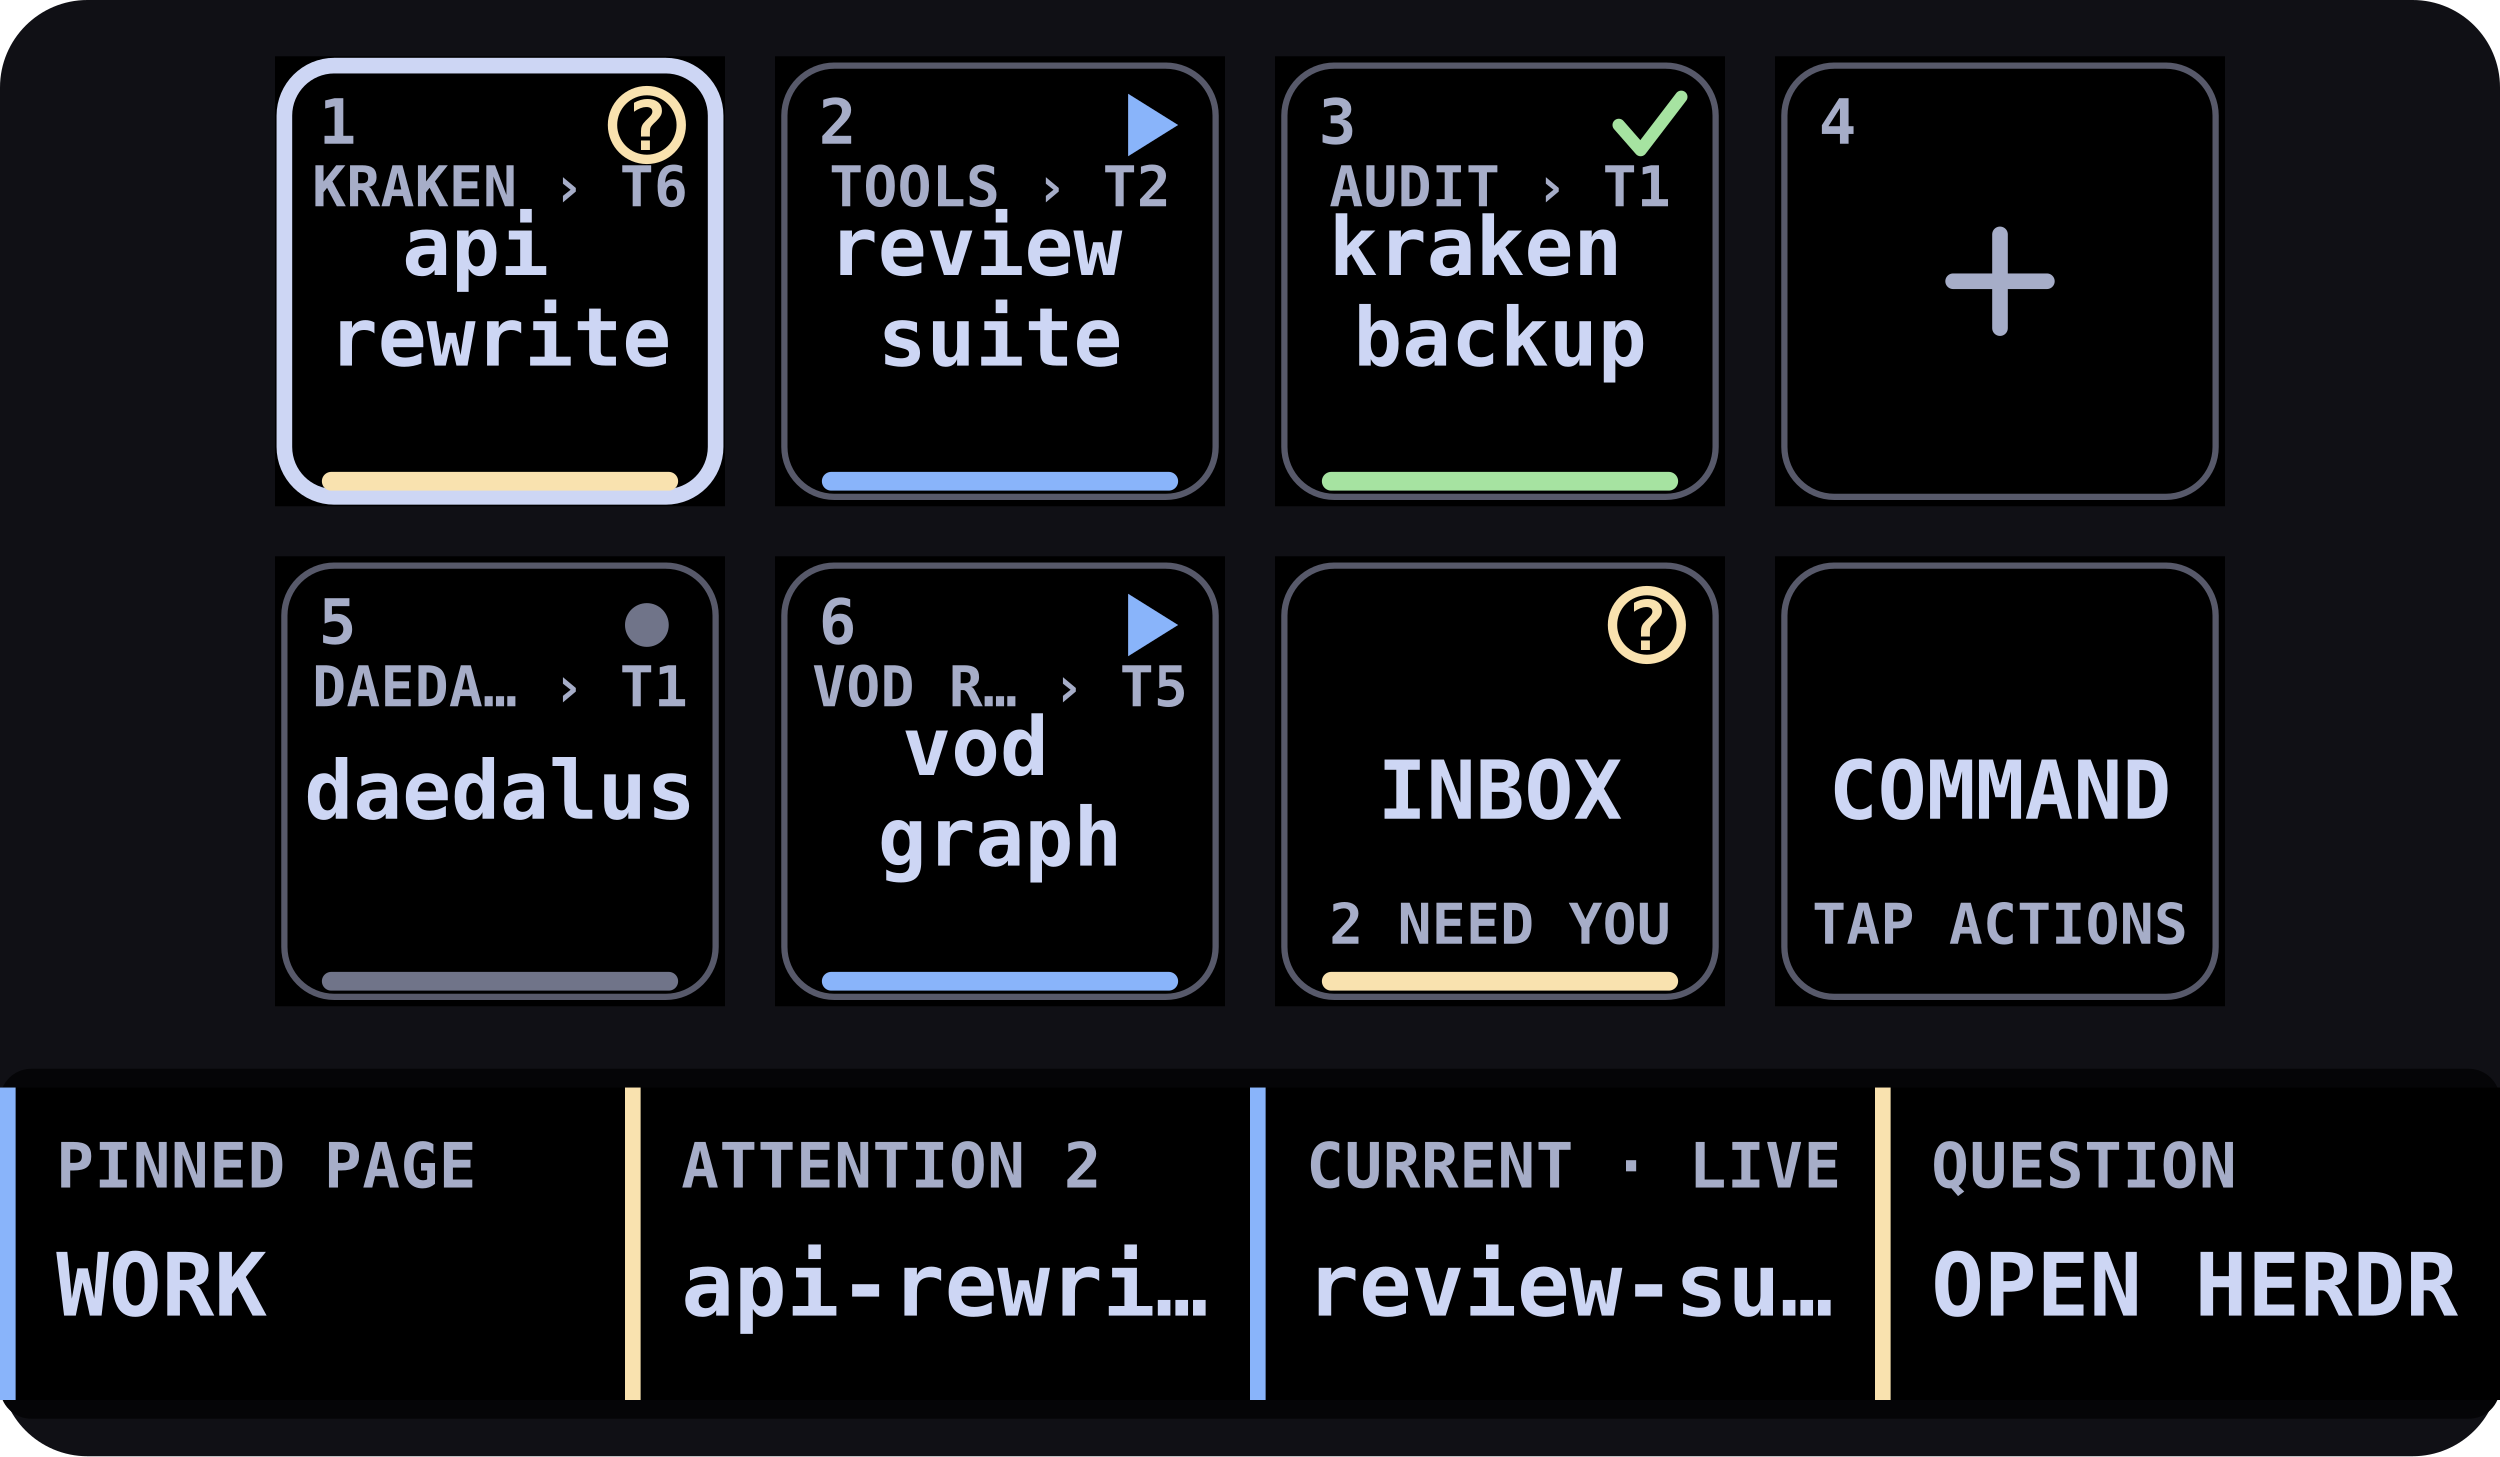
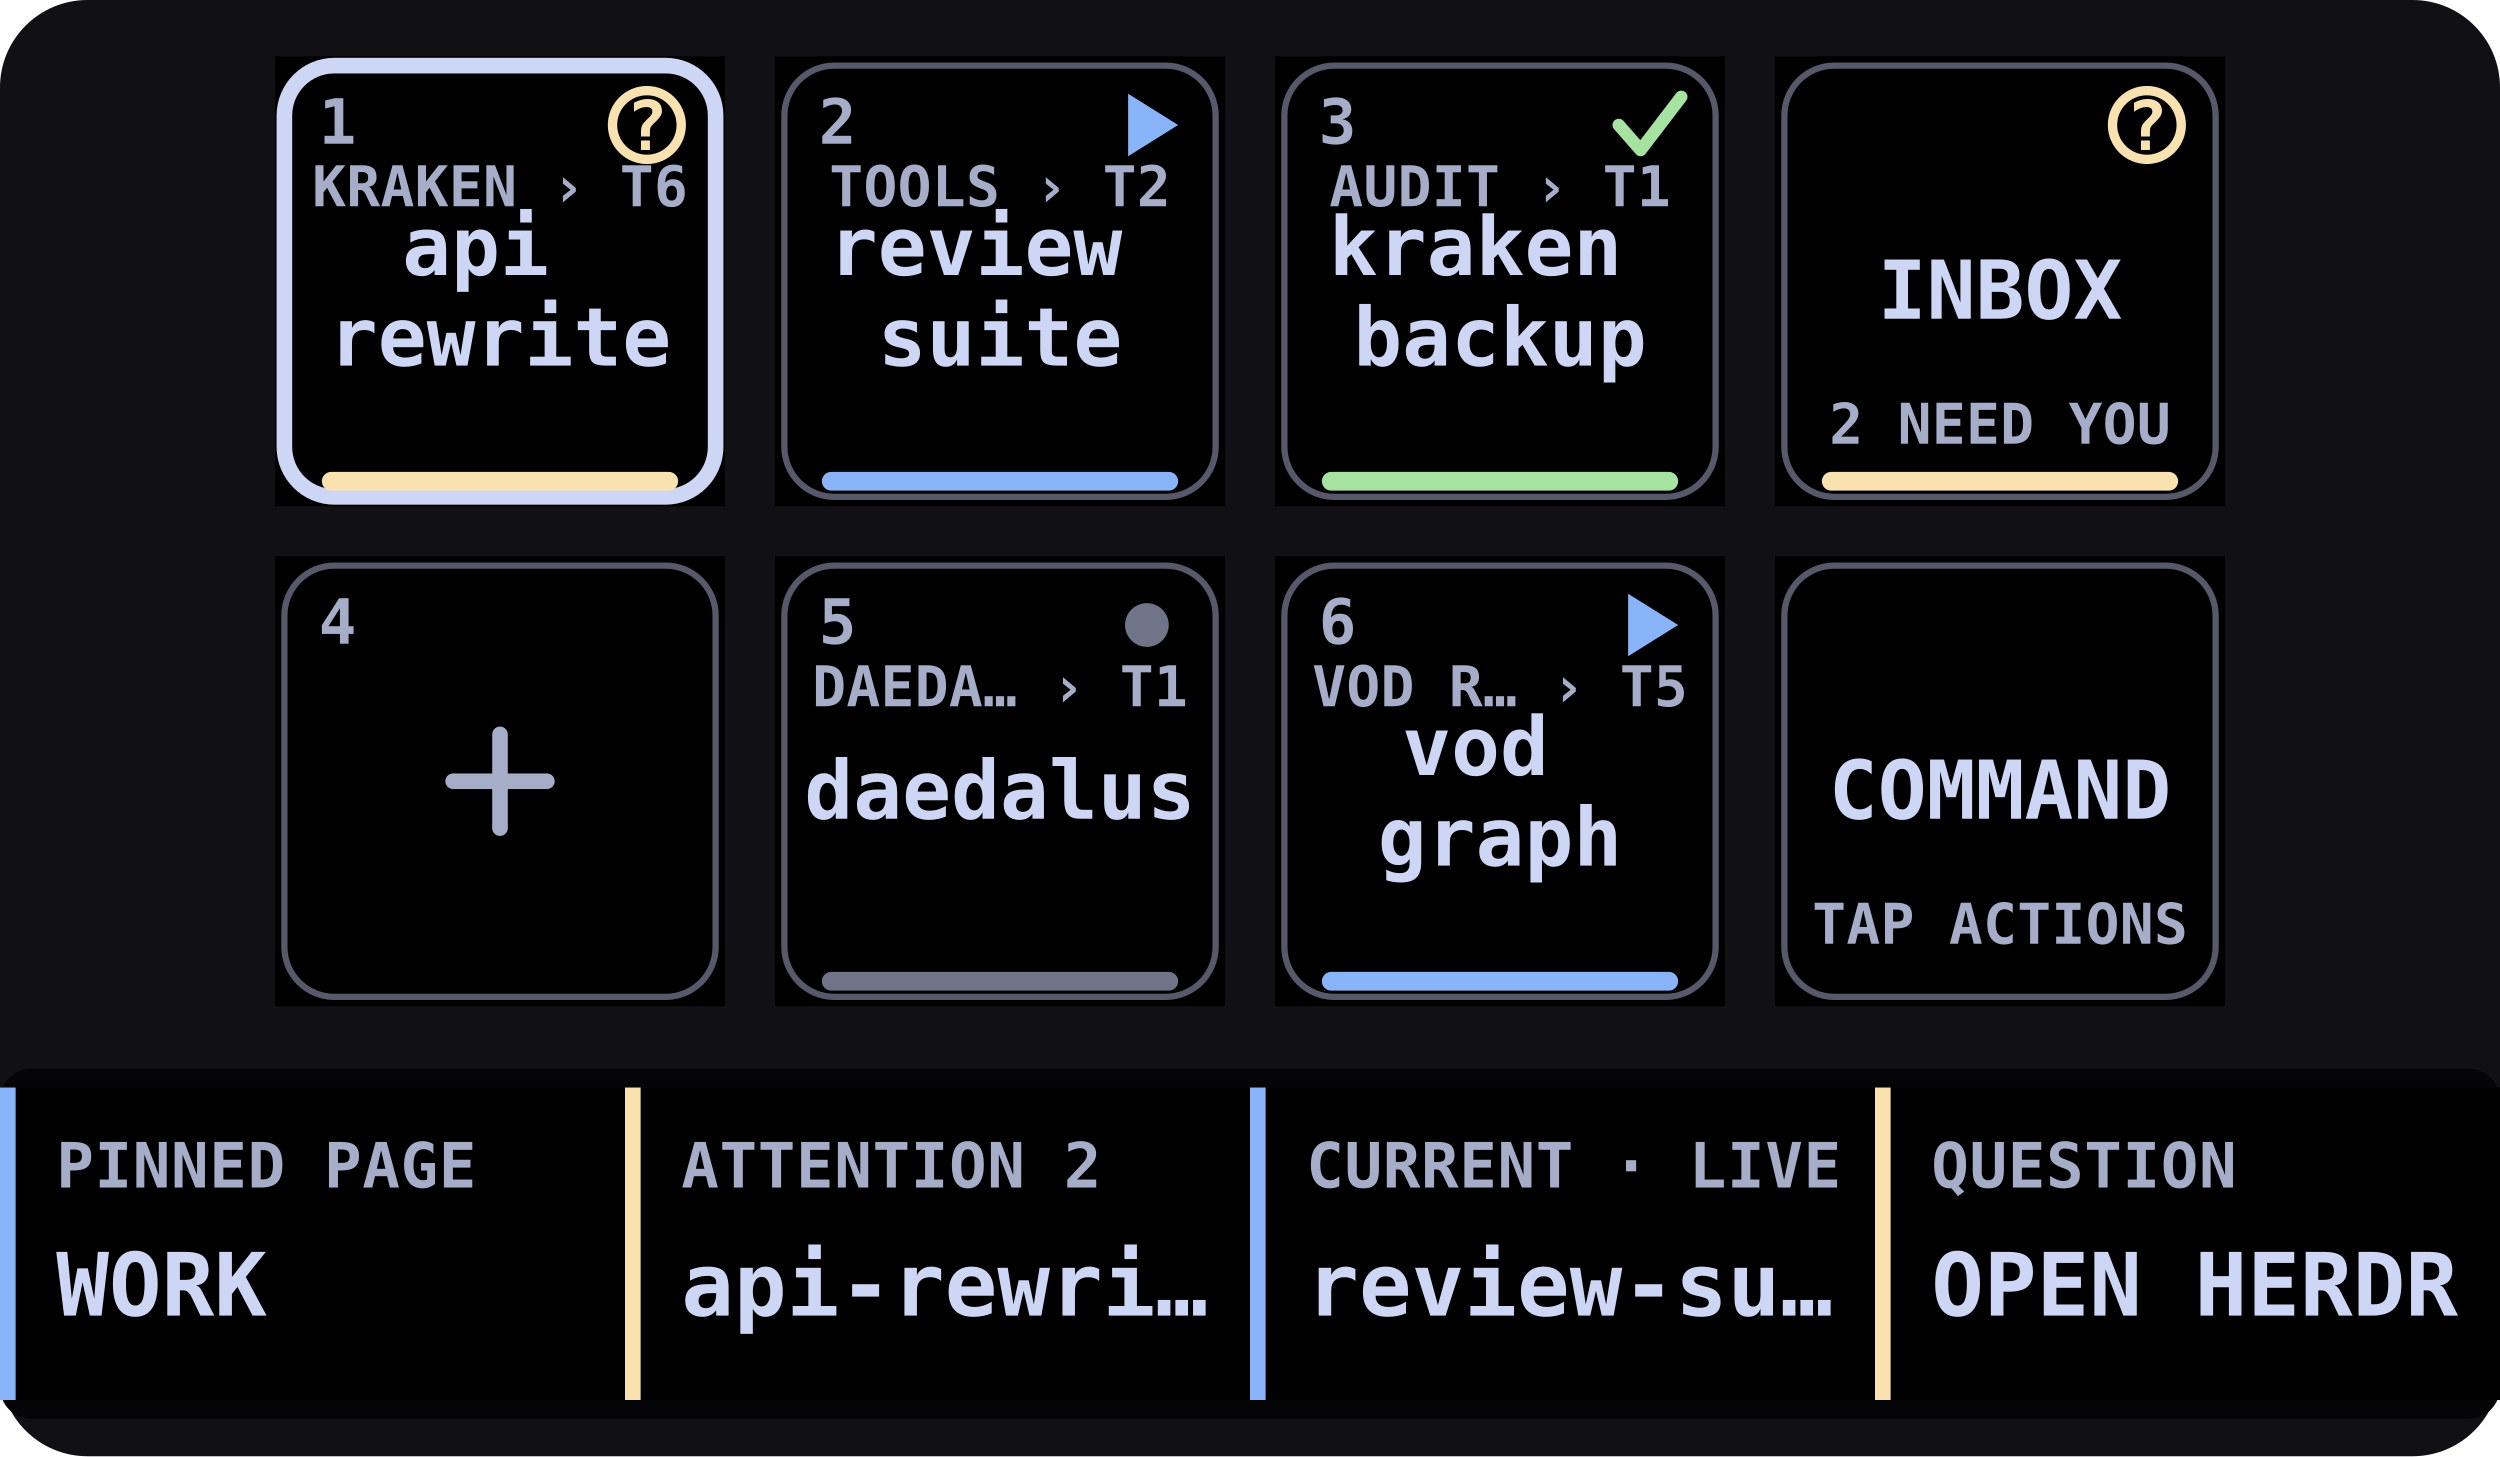
<svg xmlns="http://www.w3.org/2000/svg" width="800" height="466" viewBox="0 0 800 466">
  <rect width="800" height="466" rx="28" fill="#101015" />
  <svg x="88" y="18" width="144" height="144" viewBox="0 0 144 144">
-     <style>.label{font:700 26px Consolas,'Cascadia Mono',monospace;fill:rgb(205 214 244);text-anchor:middle}.meta{font:700 20px Consolas,'Cascadia Mono',monospace;fill:rgb(166 173 200)}.context,.detail{font:700 18px Consolas,'Cascadia Mono',monospace;fill:rgb(166 173 200);text-anchor:middle;letter-spacing:.1px}</style>
    <rect width="144" height="144" fill="#000000" />
    <rect x="3" y="3" width="138" height="138" rx="16" fill="none" stroke="rgb(205 214 244)" stroke-width="5" />
-     <text x="14" y="28" class="meta">1</text>
+     <text x="14" y="28" font-family="Consolas" font-weight="700" font-size="20" fill="rgb(166 173 200)">1</text>
    <circle cx="119" cy="22" r="11" fill="none" stroke="rgb(249 226 175)" stroke-width="3" />
-     <text x="119" y="30" text-anchor="middle" font-family="Consolas,monospace" font-size="22" font-weight="700" fill="rgb(249 226 175)">?</text>
-     <text x="72" y="48" class="context">KRAKEN › T6</text>
-     <text x="72" y="70" class="label">
+     <text x="119" y="30" font-family="Consolas" font-weight="700" font-size="22" fill="rgb(249 226 175)" text-anchor="middle">?</text>
+     <text x="72" y="48" font-family="Consolas" font-weight="700" font-size="18" fill="rgb(166 173 200)" text-anchor="middle" letter-spacing=".1">KRAKEN › T6</text>
+     <text x="72" y="70" font-family="Consolas" font-weight="700" font-size="26" fill="rgb(205 214 244)" text-anchor="middle">
      <tspan x="72" dy="0">api</tspan>
      <tspan x="72" dy="29">rewrite</tspan>
    </text>
    <path d="M18 136H126" stroke="rgb(249 226 175)" stroke-width="6" stroke-linecap="round" />
  </svg>
  <svg x="248" y="18" width="144" height="144" viewBox="0 0 144 144">
-     <style>.label{font:700 26px Consolas,'Cascadia Mono',monospace;fill:rgb(205 214 244);text-anchor:middle}.meta{font:700 20px Consolas,'Cascadia Mono',monospace;fill:rgb(166 173 200)}.context,.detail{font:700 18px Consolas,'Cascadia Mono',monospace;fill:rgb(166 173 200);text-anchor:middle;letter-spacing:.1px}</style>
    <rect width="144" height="144" fill="#000000" />
    <rect x="3" y="3" width="138" height="138" rx="16" fill="none" stroke="rgb(87 89 106)" stroke-width="2" />
-     <text x="14" y="28" class="meta">2</text>
+     <text x="14" y="28" font-family="Consolas" font-weight="700" font-size="20" fill="rgb(166 173 200)">2</text>
    <path d="M113 12L129 22L113 32Z" fill="rgb(137 180 250)" />
-     <text x="72" y="48" class="context">TOOLS › T2</text>
-     <text x="72" y="70" class="label">
+     <text x="72" y="48" font-family="Consolas" font-weight="700" font-size="18" fill="rgb(166 173 200)" text-anchor="middle" letter-spacing=".1">TOOLS › T2</text>
+     <text x="72" y="70" font-family="Consolas" font-weight="700" font-size="26" fill="rgb(205 214 244)" text-anchor="middle">
      <tspan x="72" dy="0">review</tspan>
      <tspan x="72" dy="29">suite</tspan>
    </text>
    <path d="M18 136H126" stroke="rgb(137 180 250)" stroke-width="6" stroke-linecap="round" />
  </svg>
  <svg x="408" y="18" width="144" height="144" viewBox="0 0 144 144">
-     <style>.label{font:700 26px Consolas,'Cascadia Mono',monospace;fill:rgb(205 214 244);text-anchor:middle}.meta{font:700 20px Consolas,'Cascadia Mono',monospace;fill:rgb(166 173 200)}.context,.detail{font:700 18px Consolas,'Cascadia Mono',monospace;fill:rgb(166 173 200);text-anchor:middle;letter-spacing:.1px}</style>
    <rect width="144" height="144" fill="#000000" />
    <rect x="3" y="3" width="138" height="138" rx="16" fill="none" stroke="rgb(87 89 106)" stroke-width="2" />
-     <text x="14" y="28" class="meta">3</text>
+     <text x="14" y="28" font-family="Consolas" font-weight="700" font-size="20" fill="rgb(166 173 200)">3</text>
    <path d="M110 22L117 30L130 13" fill="none" stroke="rgb(166 227 161)" stroke-width="4" stroke-linecap="round" stroke-linejoin="round" />
-     <text x="72" y="48" class="context">AUDIT › T1</text>
-     <text x="72" y="70" class="label">
+     <text x="72" y="48" font-family="Consolas" font-weight="700" font-size="18" fill="rgb(166 173 200)" text-anchor="middle" letter-spacing=".1">AUDIT › T1</text>
+     <text x="72" y="70" font-family="Consolas" font-weight="700" font-size="26" fill="rgb(205 214 244)" text-anchor="middle">
      <tspan x="72" dy="0">kraken</tspan>
      <tspan x="72" dy="29">backup</tspan>
    </text>
    <path d="M18 136H126" stroke="rgb(166 227 161)" stroke-width="6" stroke-linecap="round" />
  </svg>
  <svg x="568" y="18" width="144" height="144" viewBox="0 0 144 144">
-     <style>.label{font:700 26px Consolas,'Cascadia Mono',monospace;fill:rgb(205 214 244);text-anchor:middle}.meta{font:700 20px Consolas,'Cascadia Mono',monospace;fill:rgb(166 173 200)}.context,.detail{font:700 18px Consolas,'Cascadia Mono',monospace;fill:rgb(166 173 200);text-anchor:middle;letter-spacing:.1px}</style>
    <rect width="144" height="144" fill="#000000" />
    <rect x="3" y="3" width="138" height="138" rx="16" fill="none" stroke="rgb(87 89 106)" stroke-width="2" />
-     <text x="14" y="28" class="meta">4</text>
+     <circle cx="119" cy="22" r="11" fill="none" stroke="rgb(249 226 175)" stroke-width="3" />
+     <text x="119" y="30" font-family="Consolas" font-weight="700" font-size="22" fill="rgb(249 226 175)" text-anchor="middle">?</text>
+     <text x="72" y="84" font-family="Consolas" font-weight="700" font-size="26" fill="rgb(205 214 244)" text-anchor="middle">
+       <tspan x="72" dy="0">INBOX</tspan>
+     </text>
+     <text x="72" y="124" font-family="Consolas" font-weight="700" font-size="18" fill="rgb(166 173 200)" text-anchor="middle" letter-spacing=".1">2 NEED YOU</text>
+     <path d="M18 136H126" stroke="rgb(249 226 175)" stroke-width="6" stroke-linecap="round" />
+   </svg>
+   <svg x="88" y="178" width="144" height="144" viewBox="0 0 144 144">
+     <rect width="144" height="144" fill="#000000" />
+     <rect x="3" y="3" width="138" height="138" rx="16" fill="none" stroke="rgb(87 89 106)" stroke-width="2" />
+     <text x="14" y="28" font-family="Consolas" font-weight="700" font-size="20" fill="rgb(166 173 200)">4</text>
    <path d="M57 72H87M72 57V87" stroke="rgb(166 173 200)" stroke-width="5" stroke-linecap="round" />
  </svg>
-   <svg x="88" y="178" width="144" height="144" viewBox="0 0 144 144">
-     <style>.label{font:700 26px Consolas,'Cascadia Mono',monospace;fill:rgb(205 214 244);text-anchor:middle}.meta{font:700 20px Consolas,'Cascadia Mono',monospace;fill:rgb(166 173 200)}.context,.detail{font:700 18px Consolas,'Cascadia Mono',monospace;fill:rgb(166 173 200);text-anchor:middle;letter-spacing:.1px}</style>
+   <svg x="248" y="178" width="144" height="144" viewBox="0 0 144 144">
    <rect width="144" height="144" fill="#000000" />
    <rect x="3" y="3" width="138" height="138" rx="16" fill="none" stroke="rgb(87 89 106)" stroke-width="2" />
-     <text x="14" y="28" class="meta">5</text>
+     <text x="14" y="28" font-family="Consolas" font-weight="700" font-size="20" fill="rgb(166 173 200)">5</text>
    <circle cx="119" cy="22" r="7" fill="rgb(112 116 137)" />
-     <text x="72" y="48" class="context">DAEDA… › T1</text>
-     <text x="72" y="84" class="label">
+     <text x="72" y="48" font-family="Consolas" font-weight="700" font-size="18" fill="rgb(166 173 200)" text-anchor="middle" letter-spacing=".1">DAEDA… › T1</text>
+     <text x="72" y="84" font-family="Consolas" font-weight="700" font-size="26" fill="rgb(205 214 244)" text-anchor="middle">
      <tspan x="72" dy="0">daedalus</tspan>
    </text>
    <path d="M18 136H126" stroke="rgb(112 116 137)" stroke-width="6" stroke-linecap="round" />
  </svg>
-   <svg x="248" y="178" width="144" height="144" viewBox="0 0 144 144">
-     <style>.label{font:700 26px Consolas,'Cascadia Mono',monospace;fill:rgb(205 214 244);text-anchor:middle}.meta{font:700 20px Consolas,'Cascadia Mono',monospace;fill:rgb(166 173 200)}.context,.detail{font:700 18px Consolas,'Cascadia Mono',monospace;fill:rgb(166 173 200);text-anchor:middle;letter-spacing:.1px}</style>
+   <svg x="408" y="178" width="144" height="144" viewBox="0 0 144 144">
    <rect width="144" height="144" fill="#000000" />
    <rect x="3" y="3" width="138" height="138" rx="16" fill="none" stroke="rgb(87 89 106)" stroke-width="2" />
-     <text x="14" y="28" class="meta">6</text>
+     <text x="14" y="28" font-family="Consolas" font-weight="700" font-size="20" fill="rgb(166 173 200)">6</text>
    <path d="M113 12L129 22L113 32Z" fill="rgb(137 180 250)" />
-     <text x="72" y="48" class="context">VOD R… › T5</text>
-     <text x="72" y="70" class="label">
+     <text x="72" y="48" font-family="Consolas" font-weight="700" font-size="18" fill="rgb(166 173 200)" text-anchor="middle" letter-spacing=".1">VOD R… › T5</text>
+     <text x="72" y="70" font-family="Consolas" font-weight="700" font-size="26" fill="rgb(205 214 244)" text-anchor="middle">
      <tspan x="72" dy="0">vod</tspan>
      <tspan x="72" dy="29">graph</tspan>
    </text>
    <path d="M18 136H126" stroke="rgb(137 180 250)" stroke-width="6" stroke-linecap="round" />
  </svg>
-   <svg x="408" y="178" width="144" height="144" viewBox="0 0 144 144">
-     <style>.label{font:700 26px Consolas,'Cascadia Mono',monospace;fill:rgb(205 214 244);text-anchor:middle}.meta{font:700 20px Consolas,'Cascadia Mono',monospace;fill:rgb(166 173 200)}.context,.detail{font:700 18px Consolas,'Cascadia Mono',monospace;fill:rgb(166 173 200);text-anchor:middle;letter-spacing:.1px}</style>
+   <svg x="568" y="178" width="144" height="144" viewBox="0 0 144 144">
    <rect width="144" height="144" fill="#000000" />
    <rect x="3" y="3" width="138" height="138" rx="16" fill="none" stroke="rgb(87 89 106)" stroke-width="2" />
-     <circle cx="119" cy="22" r="11" fill="none" stroke="rgb(249 226 175)" stroke-width="3" />
-     <text x="119" y="30" text-anchor="middle" font-family="Consolas,monospace" font-size="22" font-weight="700" fill="rgb(249 226 175)">?</text>
-     <text x="72" y="84" class="label">
-       <tspan x="72" dy="0">INBOX</tspan>
-     </text>
-     <text x="72" y="124" class="detail">2 NEED YOU</text>
-     <path d="M18 136H126" stroke="rgb(249 226 175)" stroke-width="6" stroke-linecap="round" />
-   </svg>
-   <svg x="568" y="178" width="144" height="144" viewBox="0 0 144 144">
-     <style>.label{font:700 26px Consolas,'Cascadia Mono',monospace;fill:rgb(205 214 244);text-anchor:middle}.meta{font:700 20px Consolas,'Cascadia Mono',monospace;fill:rgb(166 173 200)}.context,.detail{font:700 18px Consolas,'Cascadia Mono',monospace;fill:rgb(166 173 200);text-anchor:middle;letter-spacing:.1px}</style>
-     <rect width="144" height="144" fill="#000000" />
-     <rect x="3" y="3" width="138" height="138" rx="16" fill="none" stroke="rgb(87 89 106)" stroke-width="2" />
-     <text x="72" y="84" class="label">
+     <text x="72" y="84" font-family="Consolas" font-weight="700" font-size="26" fill="rgb(205 214 244)" text-anchor="middle">
      <tspan x="72" dy="0">COMMAND</tspan>
    </text>
-     <text x="72" y="124" class="detail">TAP ACTIONS</text>
+     <text x="72" y="124" font-family="Consolas" font-weight="700" font-size="18" fill="rgb(166 173 200)" text-anchor="middle" letter-spacing=".1">TAP ACTIONS</text>
  </svg>
  <rect y="342" width="800" height="112" rx="10" fill="#050507" />
  <svg x="0" y="348" width="200" height="100" viewBox="0 0 200 100">
-     <style>.title{font:700 20px Consolas,'Cascadia Mono',monospace;fill:rgb(166 173 200);letter-spacing:.2px}.value{font:700 28px Consolas,'Cascadia Mono',monospace;fill:rgb(205 214 244)}</style>
    <rect width="200" height="100" fill="#000000" />
    <rect x="0" y="0" width="5" height="100" fill="rgb(137 180 250)" />
-     <text x="18" y="32" class="title">PINNED PAGE</text>
-     <text x="18" y="73" class="value">WORK</text>
+     <text x="18" y="32" font-family="Consolas" font-weight="700" font-size="20" fill="rgb(166 173 200)" letter-spacing=".2">PINNED PAGE</text>
+     <text x="18" y="73" font-family="Consolas" font-weight="700" font-size="28" fill="rgb(205 214 244)">WORK</text>
  </svg>
  <svg x="200" y="348" width="200" height="100" viewBox="0 0 200 100">
-     <style>.title{font:700 20px Consolas,'Cascadia Mono',monospace;fill:rgb(166 173 200);letter-spacing:.2px}.value{font:700 28px Consolas,'Cascadia Mono',monospace;fill:rgb(205 214 244)}</style>
    <rect width="200" height="100" fill="#000000" />
    <rect x="0" y="0" width="5" height="100" fill="rgb(249 226 175)" />
-     <text x="18" y="32" class="title">ATTENTION 2</text>
-     <text x="18" y="73" class="value">api-rewri…</text>
+     <text x="18" y="32" font-family="Consolas" font-weight="700" font-size="20" fill="rgb(166 173 200)" letter-spacing=".2">ATTENTION 2</text>
+     <text x="18" y="73" font-family="Consolas" font-weight="700" font-size="28" fill="rgb(205 214 244)">api-rewri…</text>
  </svg>
  <svg x="400" y="348" width="200" height="100" viewBox="0 0 200 100">
-     <style>.title{font:700 20px Consolas,'Cascadia Mono',monospace;fill:rgb(166 173 200);letter-spacing:.2px}.value{font:700 28px Consolas,'Cascadia Mono',monospace;fill:rgb(205 214 244)}</style>
    <rect width="200" height="100" fill="#000000" />
    <rect x="0" y="0" width="5" height="100" fill="rgb(137 180 250)" />
-     <text x="18" y="32" class="title">CURRENT · LIVE</text>
-     <text x="18" y="73" class="value">review-su…</text>
+     <text x="18" y="32" font-family="Consolas" font-weight="700" font-size="20" fill="rgb(166 173 200)" letter-spacing=".2">CURRENT · LIVE</text>
+     <text x="18" y="73" font-family="Consolas" font-weight="700" font-size="28" fill="rgb(205 214 244)">review-su…</text>
  </svg>
  <svg x="600" y="348" width="200" height="100" viewBox="0 0 200 100">
-     <style>.title{font:700 20px Consolas,'Cascadia Mono',monospace;fill:rgb(166 173 200);letter-spacing:.2px}.value{font:700 28px Consolas,'Cascadia Mono',monospace;fill:rgb(205 214 244)}</style>
    <rect width="200" height="100" fill="#000000" />
    <rect x="0" y="0" width="5" height="100" fill="rgb(249 226 175)" />
-     <text x="18" y="32" class="title">QUESTION</text>
-     <text x="18" y="73" class="value">OPEN HERDR</text>
+     <text x="18" y="32" font-family="Consolas" font-weight="700" font-size="20" fill="rgb(166 173 200)" letter-spacing=".2">QUESTION</text>
+     <text x="18" y="73" font-family="Consolas" font-weight="700" font-size="28" fill="rgb(205 214 244)">OPEN HERDR</text>
  </svg>
</svg>
